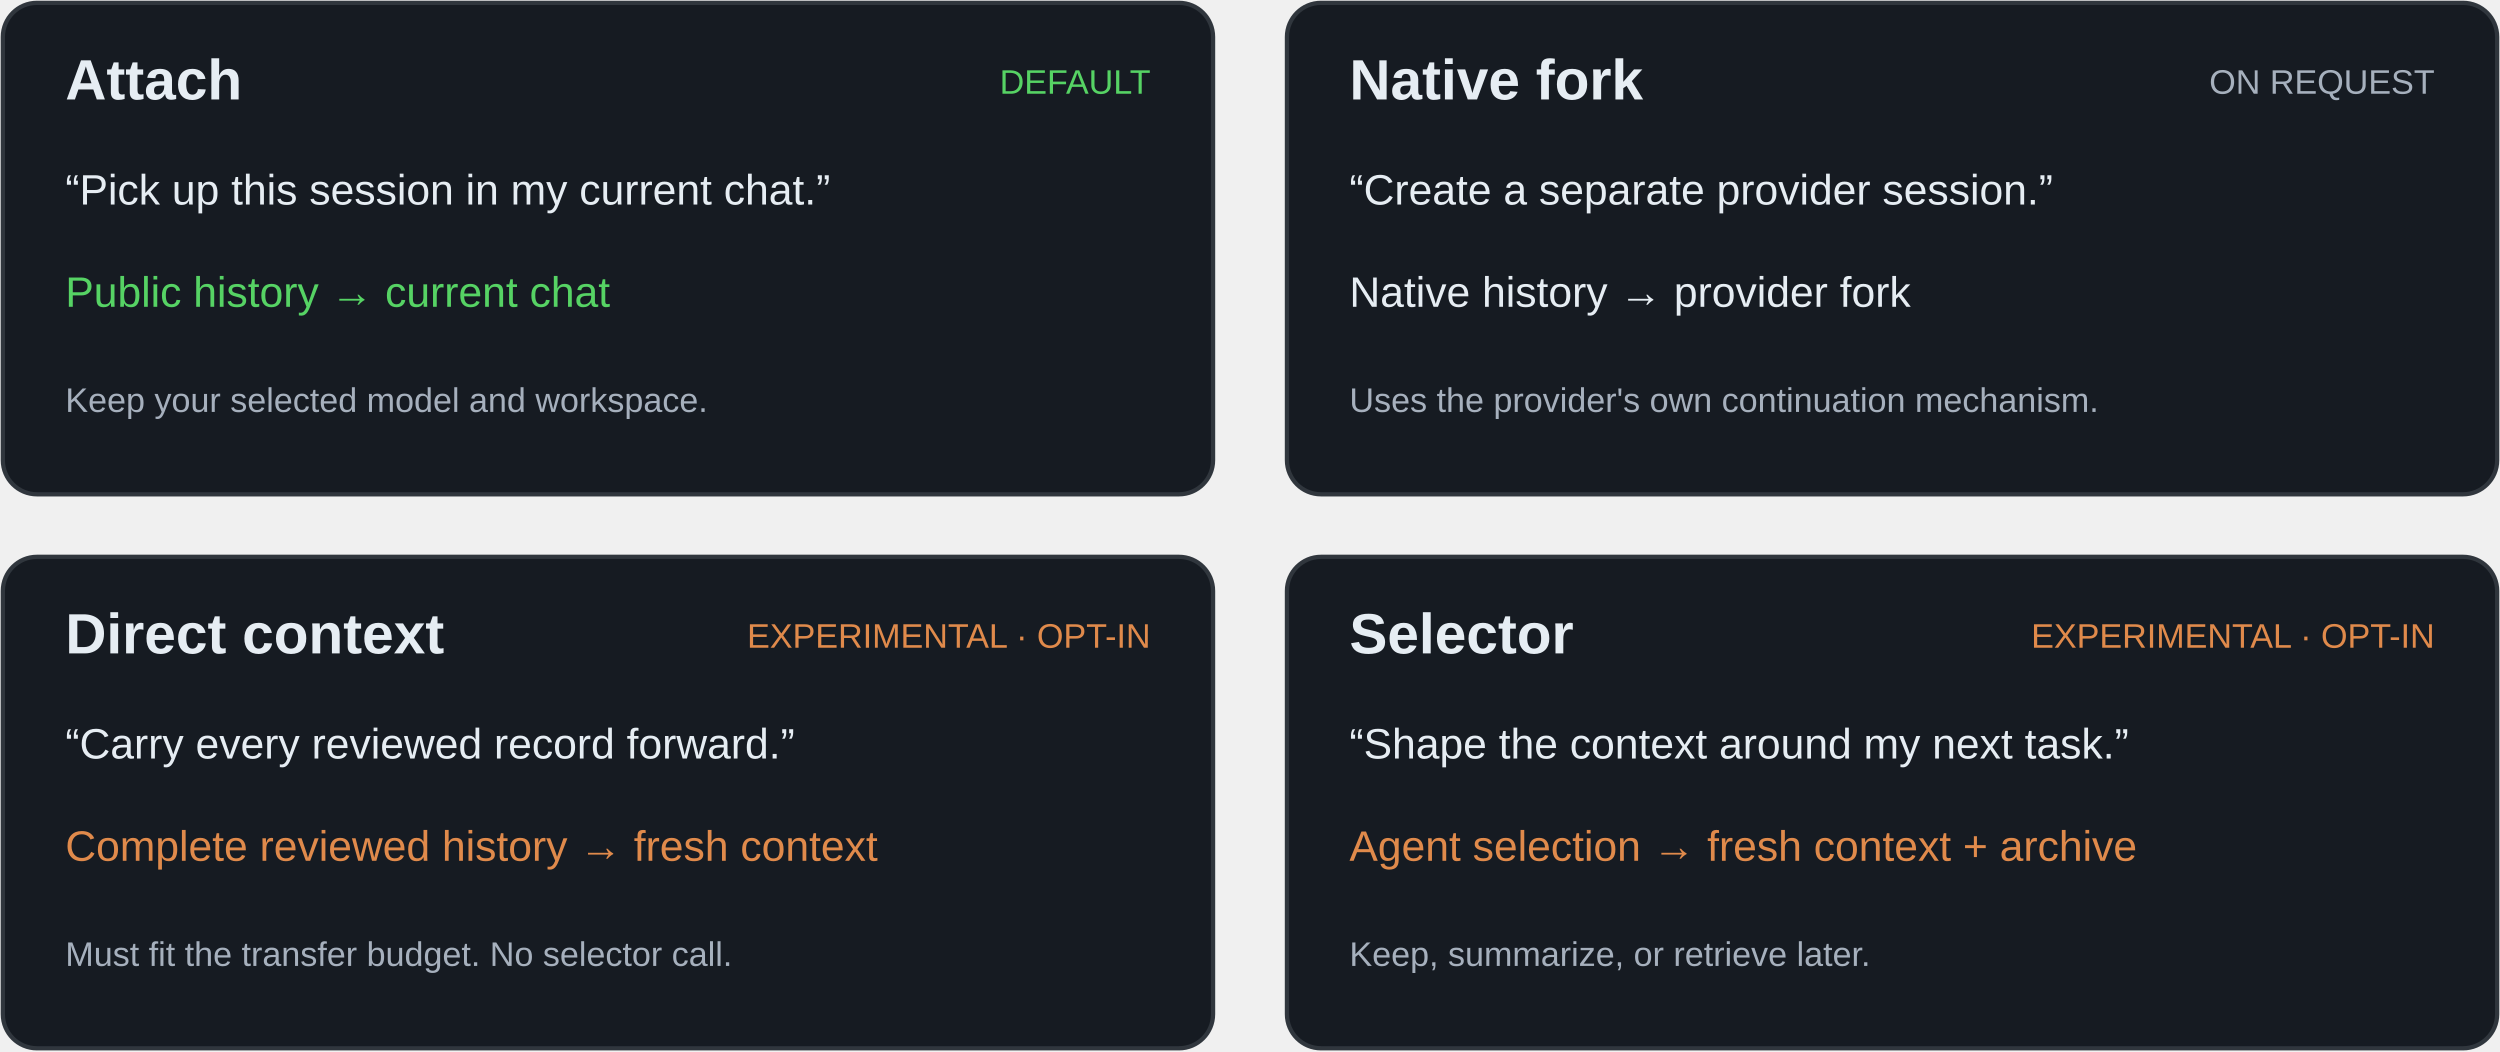
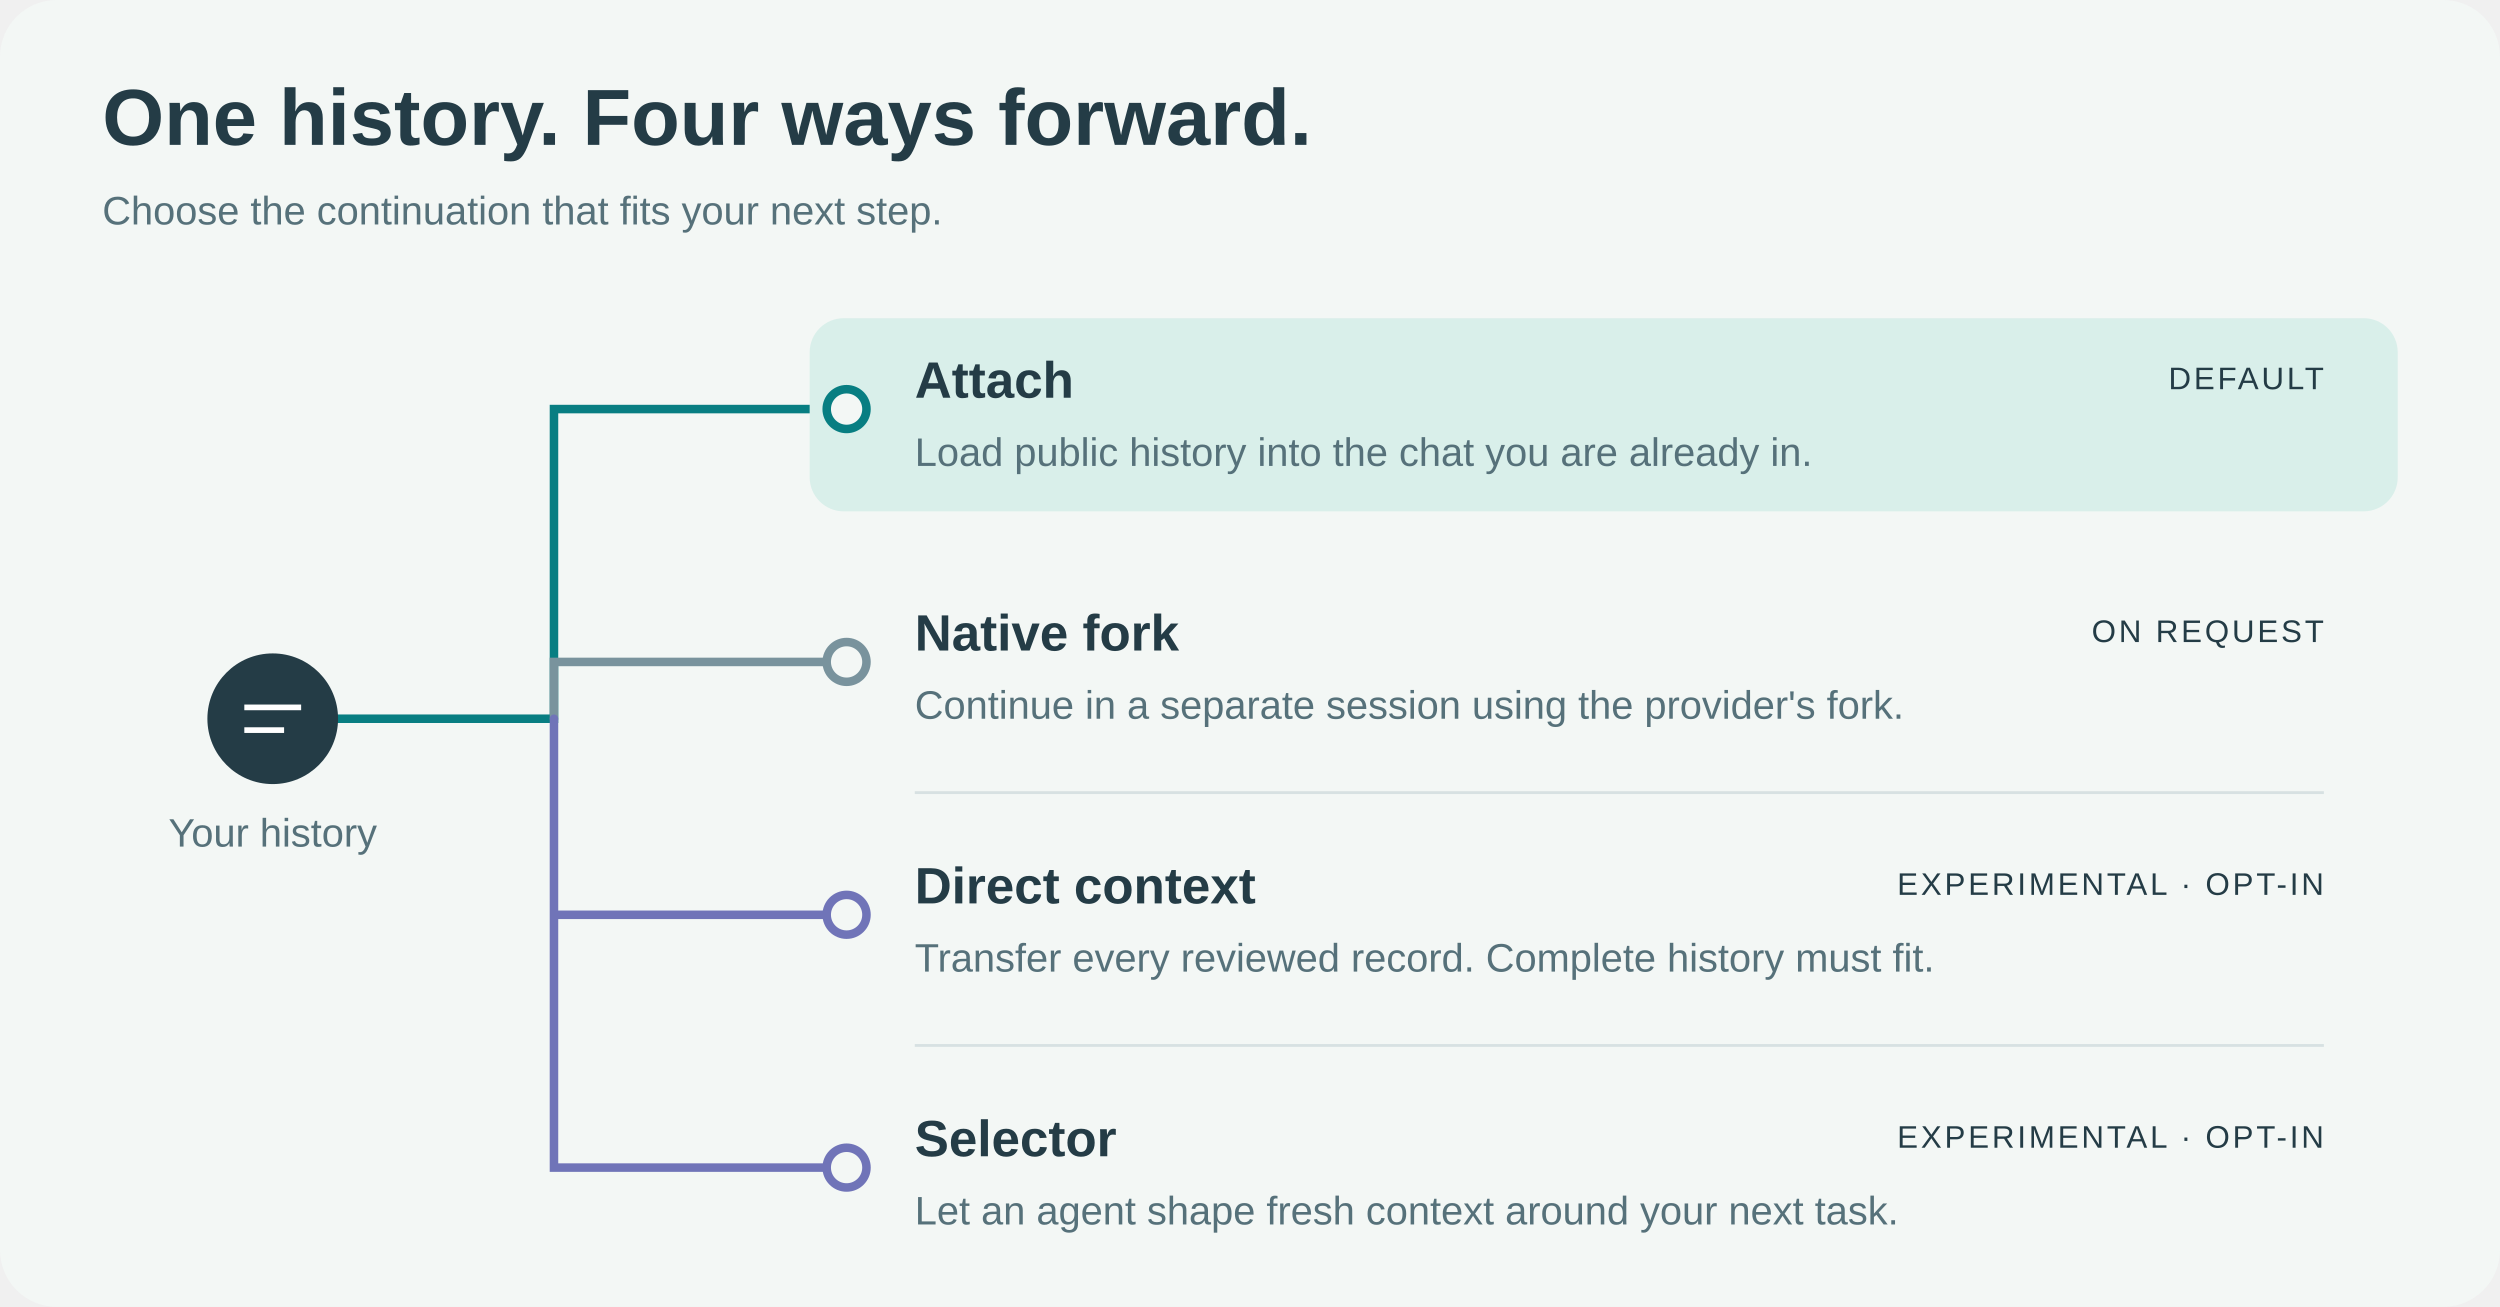
- <svg xmlns="http://www.w3.org/2000/svg" width="880" height="370" viewBox="0 0 880 370" role="img" aria-labelledby="title desc">
+ <svg xmlns="http://www.w3.org/2000/svg" width="880" height="460" viewBox="0 0 880 460" role="img" aria-labelledby="title desc">
  <style>
-     .panel{fill:#161b22;stroke:#30363d;stroke-width:1.5}.heading{font:bold 20px Arial,Helvetica,sans-serif;fill:#e6edf3}.text{font:15px Arial,Helvetica,sans-serif;fill:#e6edf3}.label{font:12px Arial,Helvetica,sans-serif;fill:#a6b0bd}.accent{fill:#e08a4b}.green{fill:#56d364}
+     text{font-family:Arial,Helvetica,sans-serif;fill:#243c46}.title{font-size:28px;font-weight:700}.name{font-size:18px;font-weight:700}.body{font-size:14px;fill:#56717a}.tag{font-size:11px;letter-spacing:1px}.line{fill:none;stroke-width:3;stroke-linecap:round}
  </style>
-   <rect class="panel" x="1" y="1" width="426" height="173" rx="12" />
-   <rect class="panel" x="453" y="1" width="426" height="173" rx="12" />
-   <rect class="panel" x="1" y="196" width="426" height="173" rx="12" />
-   <rect class="panel" x="453" y="196" width="426" height="173" rx="12" />
-   <text class="heading" x="23" y="35">Attach</text>
-   <text class="label green" x="405" y="33" text-anchor="end">DEFAULT</text>
-   <text class="text" x="23" y="72">“Pick up this session in my current chat.”</text>
-   <text class="text green" x="23" y="108">Public history → current chat</text>
-   <text class="label" x="23" y="145">Keep your selected model and workspace.</text>
-   <text class="heading" x="475" y="35">Native fork</text>
-   <text class="label" x="857" y="33" text-anchor="end">ON REQUEST</text>
-   <text class="text" x="475" y="72">“Create a separate provider session.”</text>
-   <text class="text" x="475" y="108">Native history → provider fork</text>
-   <text class="label" x="475" y="145">Uses the provider's own continuation mechanism.</text>
-   <text class="heading" x="23" y="230">Direct context</text>
-   <text class="label accent" x="405" y="228" text-anchor="end">EXPERIMENTAL · OPT-IN</text>
-   <text class="text" x="23" y="267">“Carry every reviewed record forward.”</text>
-   <text class="text accent" x="23" y="303">Complete reviewed history → fresh context</text>
-   <text class="label" x="23" y="340">Must fit the transfer budget. No selector call.</text>
-   <text class="heading" x="475" y="230">Selector</text>
-   <text class="label accent" x="857" y="228" text-anchor="end">EXPERIMENTAL · OPT-IN</text>
-   <text class="text" x="475" y="267">“Shape the context around my next task.”</text>
-   <text class="text accent" x="475" y="303">Agent selection → fresh context + archive</text>
-   <text class="label" x="475" y="340">Keep, summarize, or retrieve later.</text>
+   <rect width="880" height="460" rx="20" fill="#f3f7f5" />
+   <text class="title" x="36" y="51">One history. Four ways forward.</text>
+   <text class="body" x="36" y="79">Choose the continuation that fits your next step.</text>
+   <path class="line" stroke="#087e82" d="M96 253H195V144H298" />
+   <path class="line" stroke="#79939d" d="M195 253V233H298" />
+   <path class="line" stroke="#7074b8" d="M195 253V322H298M195 322V411H298" />
+   <circle cx="96" cy="253" r="23" fill="#243c46" />
+   <path d="M86 249h20m-20 8h14" stroke="#fff" stroke-width="2" />
+   <text class="body" x="96" y="298" text-anchor="middle">Your history</text>
+   <rect x="285" y="112" width="559" height="68" rx="12" fill="#d9efea" />
+   <g stroke-width="3" fill="#f3f7f5">
+     <circle cx="298" cy="144" r="7" stroke="#087e82" />
+     <circle cx="298" cy="233" r="7" stroke="#79939d" />
+     <circle cx="298" cy="322" r="7" stroke="#7074b8" />
+     <circle cx="298" cy="411" r="7" stroke="#7074b8" />
+   </g>
+   <text class="name" x="322" y="140">Attach</text>
+   <text class="tag" x="818" y="137" text-anchor="end">DEFAULT</text>
+   <text class="body" x="322" y="164">Load public history into the chat you are already in.</text>
+   <text class="name" x="322" y="229">Native fork</text>
+   <text class="tag" x="818" y="226" text-anchor="end">ON REQUEST</text>
+   <text class="body" x="322" y="253">Continue in a separate session using the provider's fork.</text>
+   <path d="M322 279H818M322 368H818" stroke="#d7e1e2" />
+   <text class="name" x="322" y="318">Direct context</text>
+   <text class="tag" x="818" y="315" text-anchor="end">EXPERIMENTAL · OPT-IN</text>
+   <text class="body" x="322" y="342">Transfer every reviewed record. Complete history must fit.</text>
+   <text class="name" x="322" y="407">Selector</text>
+   <text class="tag" x="818" y="404" text-anchor="end">EXPERIMENTAL · OPT-IN</text>
+   <text class="body" x="322" y="431">Let an agent shape fresh context around your next task.</text>
</svg>
